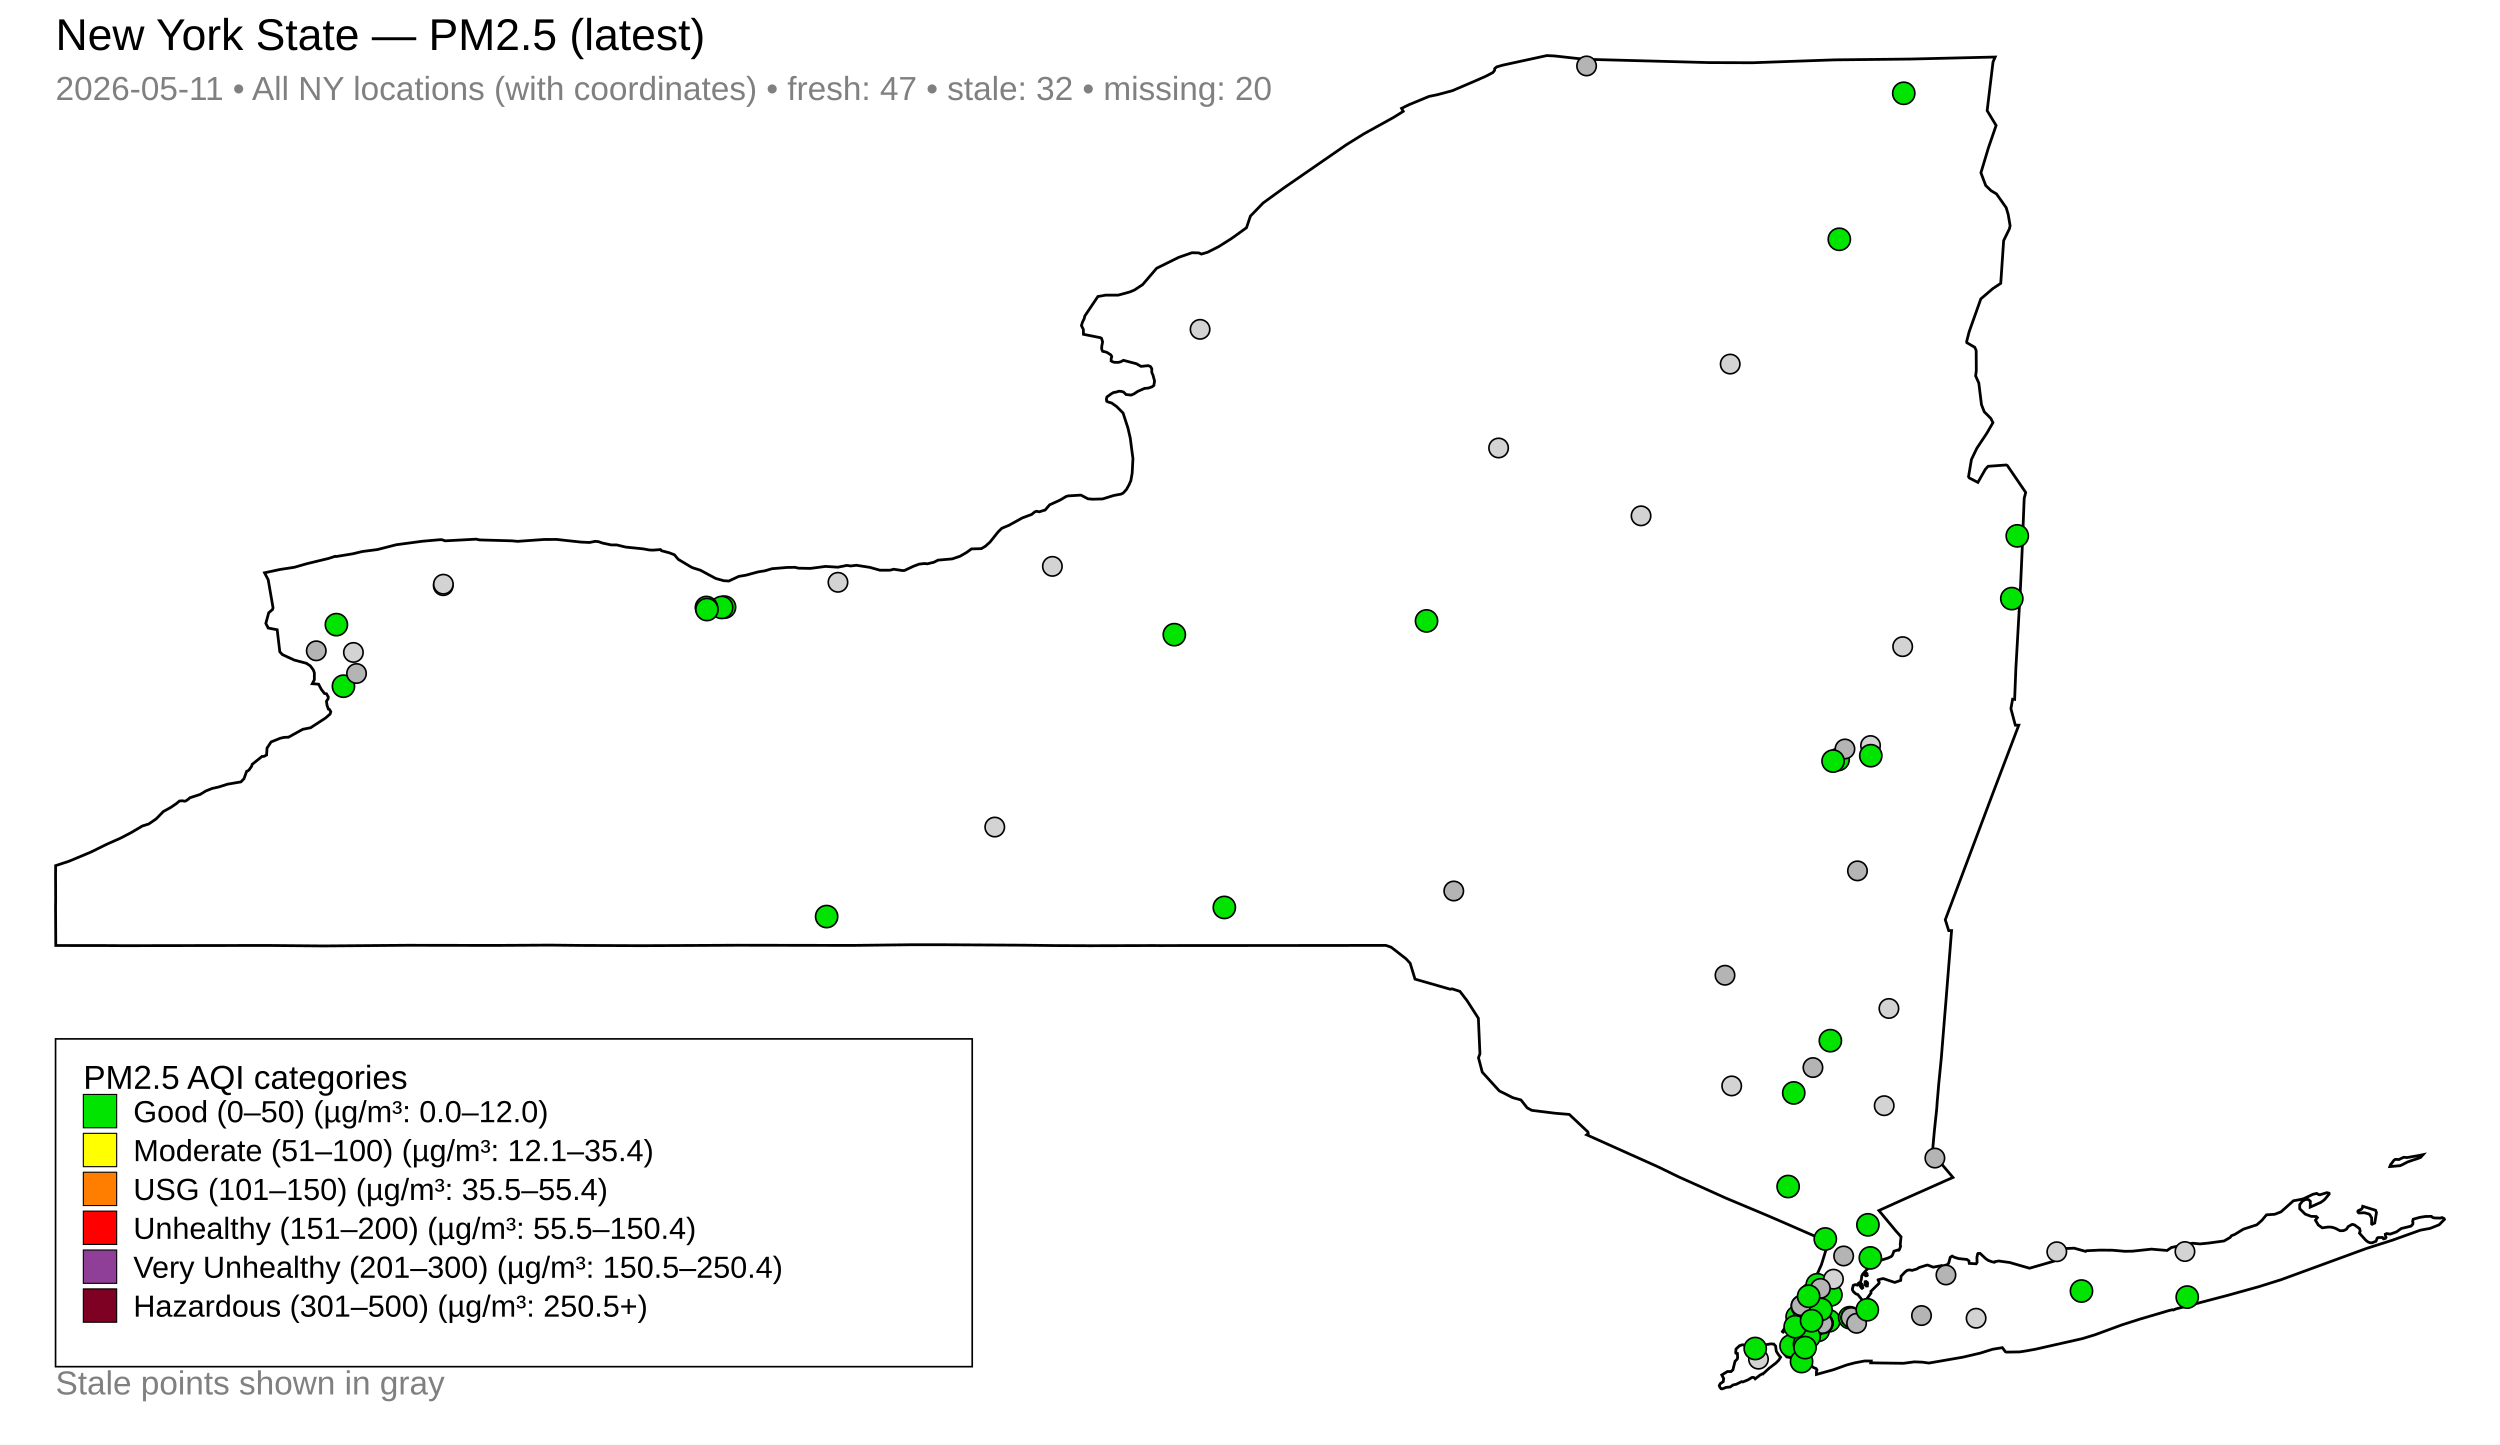
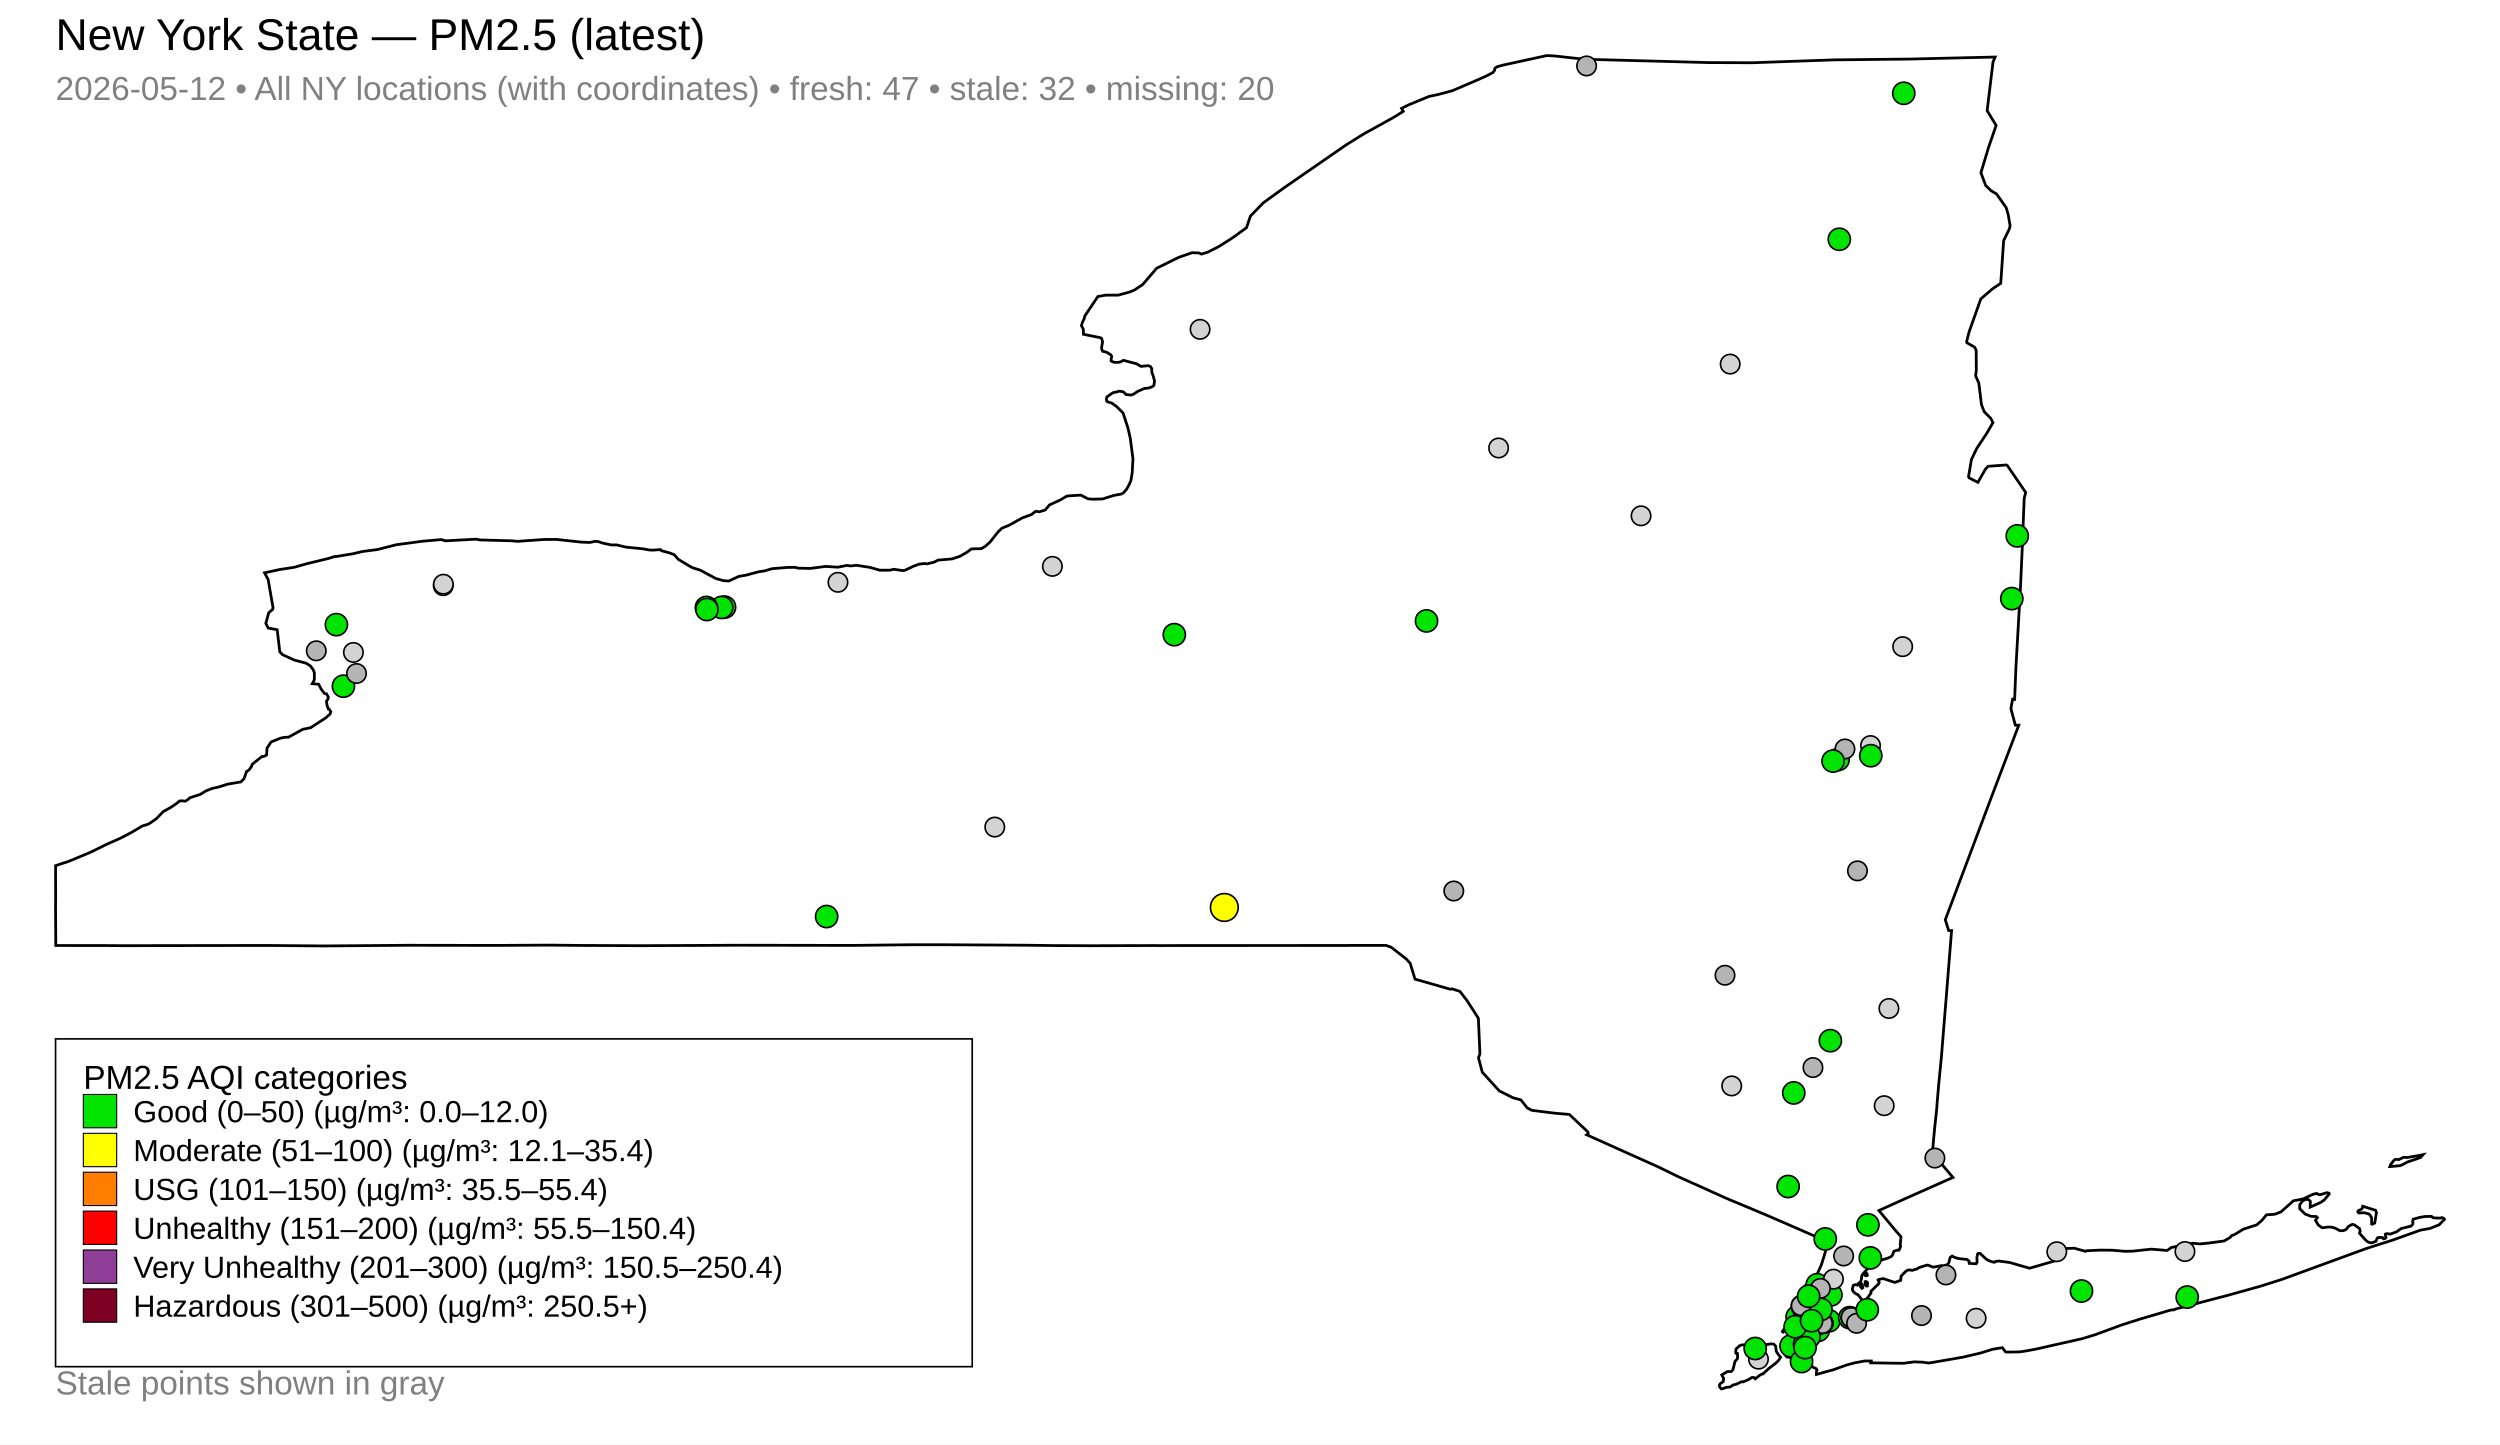
<svg xmlns="http://www.w3.org/2000/svg" width="900" height="520">
  <rect x="0" y="0" width="900" height="520" fill="white" />
  <text x="20" y="18" font-family="Arial, sans-serif" font-size="16">New York State — PM2.5 (latest)</text>
-   <text x="20" y="36" font-family="Arial, sans-serif" font-size="12" fill="gray">2026-05-11 • All NY locations (with coordinates) • fresh: 47 • stale: 32 • missing: 20</text>
+   <text x="20" y="36" font-family="Arial, sans-serif" font-size="12" fill="gray">2026-05-12 • All NY locations (with coordinates) • fresh: 47 • stale: 32 • missing: 20</text>
  <path d="M671.45,461.41 L671.76,461.32 L672.22,461.64 L672.35,461.97 L672.25,462.95 L671.86,462.98 L671.49,462.62 L671.42,461.90 L671.45,461.41 Z" fill="none" stroke="black" stroke-width="1" />
  <path d="M642.36,478.33 L642.45,478.27 L642.52,478.30 L642.67,478.45 L642.08,479.44 L641.97,479.57 L641.76,479.50 L641.65,479.36 L641.70,479.29 L642.36,478.33 Z" fill="none" stroke="black" stroke-width="1" />
  <path d="M631.09,495.85 L630.63,495.92 L629.30,496.74 L627.44,497.50 L626.99,497.39 L625.05,498.34 L623.91,498.58 L622.89,499.31 L621.43,499.45 L619.97,500.00 L619.59,499.94 L619.11,499.34 L618.94,498.75 L619.31,498.11 L620.38,497.37 L620.51,496.26 L619.84,494.98 L621.89,493.74 L623.20,493.75 L623.86,493.12 L624.60,490.10 L625.39,489.28 L625.54,488.77 L625.47,487.25 L624.94,487.17 L624.85,486.89 L624.98,485.63 L626.20,484.49 L627.20,484.13 L627.86,484.18 L628.29,484.48 L630.16,484.84 L633.73,484.48 L637.39,483.80 L638.55,483.86 L639.22,484.59 L639.45,486.43 L640.24,487.69 L641.02,488.58 L640.36,489.66 L639.38,490.65 L636.92,492.53 L634.68,494.60 L634.55,494.53 L633.57,495.05 L631.87,496.39 L631.55,496.00 L631.09,495.85 Z" fill="none" stroke="black" stroke-width="1" />
  <path d="M849.98,435.40 L850.40,435.00 L850.58,434.26 L855.20,435.70 L855.53,436.51 L854.90,440.30 L853.95,440.75 L853.79,440.66 L853.79,438.43 L853.14,437.30 L852.79,437.05 L851.24,436.59 L849.21,436.67 L848.92,436.46 L848.81,436.10 L849.05,435.78 L849.98,435.40 Z" fill="none" stroke="black" stroke-width="1" />
  <path d="M870.50,416.04 L872.32,415.67 L871.40,416.69 L870.20,417.14 L868.43,417.71 L866.65,418.34 L864.93,419.25 L864.09,419.63 L860.35,419.96 L860.56,419.36 L861.16,418.55 L861.81,417.71 L862.30,417.37 L863.61,417.44 L865.33,416.61 L866.53,416.72 L869.49,416.21 L870.50,416.04 Z" fill="none" stroke="black" stroke-width="1" />
  <path d="M672.13,458.56 L672.14,458.66 L672.14,458.72 L672.14,458.86 L672.23,459.11 L672.15,459.22 L671.72,459.30 L671.25,459.00 L671.26,458.78 L671.52,458.74 L671.57,458.43 L671.76,458.34 L672.01,458.42 L672.12,458.50 L672.13,458.56 Z" fill="none" stroke="black" stroke-width="1" />
  <path d="M711.67,111.62 L708.89,119.45 L708.00,122.91 L708.06,123.36 L710.90,125.02 L711.42,126.16 L711.47,133.32 L711.23,135.33 L712.37,137.90 L713.33,145.68 L714.32,148.22 L714.32,148.23 L716.69,150.62 L717.46,152.16 L716.34,154.09 L715.25,155.97 L711.69,161.33 L711.12,162.50 L709.72,165.42 L708.67,171.61 L708.95,172.06 L712.04,173.67 L714.72,168.95 L715.71,167.87 L722.27,167.39 L722.67,167.63 L728.86,176.71 L729.25,177.28 L728.71,179.40 L728.10,194.68 L728.09,194.76 L728.08,195.48 L728.05,196.41 L727.86,200.66 L727.39,211.06 L726.27,230.83 L725.74,240.07 L725.73,240.19 L725.72,240.42 L725.27,251.78 L724.54,251.70 L723.93,255.12 L725.51,261.06 L726.76,261.07 L722.18,273.10 L717.23,286.12 L710.91,302.93 L700.30,331.12 L701.53,335.01 L702.57,335.01 L700.65,358.95 L700.65,359.00 L700.08,365.91 L699.29,375.69 L698.86,381.02 L697.92,390.50 L697.50,395.54 L697.49,395.62 L697.48,395.72 L697.46,395.84 L697.46,395.89 L697.45,395.95 L697.30,397.94 L697.29,398.09 L697.29,398.14 L697.28,398.37 L697.27,398.55 L697.17,399.64 L697.11,400.19 L697.09,400.40 L696.44,406.47 L696.33,407.58 L695.65,415.11 L703.07,423.89 L700.16,425.16 L699.60,425.41 L688.75,430.24 L686.82,431.10 L686.00,431.46 L676.41,435.79 L680.06,440.19 L680.83,441.10 L681.61,442.05 L682.65,443.29 L684.29,445.13 L684.37,445.24 L684.08,448.06 L684.22,448.65 L683.79,449.84 L683.56,450.08 L683.30,449.97 L681.82,450.44 L681.25,451.90 L680.91,452.31 L679.66,452.90 L677.07,453.70 L675.98,454.45 L673.26,455.77 L670.59,458.65 L670.35,459.12 L670.21,459.39 L670.13,460.39 L669.78,461.51 L669.86,461.98 L670.22,462.23 L670.50,462.70 L670.50,462.99 L670.49,463.23 L670.60,463.60 L670.45,463.73 L670.31,463.82 L670.15,463.69 L669.84,463.26 L669.53,462.78 L669.70,462.27 L669.40,461.80 L669.23,461.82 L668.86,462.18 L668.61,462.63 L667.80,462.47 L667.16,462.76 L666.86,464.00 L666.90,464.43 L667.26,465.03 L668.07,465.76 L668.85,466.07 L670.08,467.63 L670.58,468.27 L671.16,468.23 L671.99,467.65 L672.01,467.64 L673.56,465.50 L673.52,464.88 L676.36,462.11 L676.53,461.69 L676.10,460.78 L676.22,460.66 L677.95,460.28 L682.09,461.67 L682.62,461.49 L684.24,460.94 L684.40,459.42 L685.84,457.89 L686.64,457.30 L687.38,457.17 L688.40,457.33 L690.11,456.81 L690.84,456.33 L693.58,455.47 L693.99,455.43 L695.96,456.18 L699.09,455.59 L699.56,455.74 L701.20,455.18 L701.51,454.68 L701.56,454.61 L702.09,452.64 L702.78,452.18 L702.84,452.21 L703.35,452.51 L703.54,452.61 L703.97,452.75 L705.14,453.10 L705.48,453.14 L705.92,453.18 L707.17,453.31 L707.99,453.39 L708.08,453.40 L708.82,453.94 L708.84,454.11 L708.93,454.82 L711.41,454.96 L711.75,454.44 L711.69,452.62 L711.97,451.37 L712.09,451.24 L712.84,451.23 L714.85,453.11 L715.77,453.74 L717.21,454.27 L717.99,454.42 L718.14,454.21 L719.54,453.96 L723.48,454.50 L723.48,454.50 L730.64,456.56 L739.37,454.04 L739.67,453.38 L739.84,451.18 L740.27,450.08 L743.57,449.47 L746.71,449.35 L750.83,450.50 L751.18,450.26 L756.02,450.04 L760.46,450.08 L764.95,450.47 L767.74,450.42 L774.50,449.69 L780.15,450.17 L781.68,449.11 L786.64,448.02 L789.37,447.57 L792.02,447.81 L795.24,447.49 L800.69,446.74 L802.85,445.48 L803.34,444.85 L804.55,444.38 L807.63,442.49 L812.44,440.94 L814.24,439.37 L815.93,437.34 L818.90,437.14 L821.17,436.26 L825.62,432.29 L828.10,431.83 L829.29,431.55 L832.69,429.93 L834.03,429.63 L834.66,430.02 L835.20,430.12 L837.67,429.36 L838.45,429.55 L838.50,429.87 L836.78,431.92 L835.52,432.84 L831.68,434.56 L831.72,432.46 L831.03,431.85 L830.34,431.77 L829.75,431.92 L828.83,432.45 L827.89,433.71 L827.90,435.13 L829.85,437.07 L831.97,437.88 L833.86,437.95 L834.26,438.34 L833.56,439.28 L834.59,441.01 L836.02,442.02 L838.12,441.73 L839.41,441.78 L840.70,442.17 L842.40,443.06 L843.63,443.03 L844.42,442.70 L844.83,442.40 L845.34,441.58 L846.64,440.84 L846.91,440.77 L847.62,440.98 L849.42,442.27 L849.66,443.16 L849.41,443.95 L851.70,446.51 L852.50,447.11 L853.25,447.39 L853.98,447.40 L855.33,446.86 L855.66,446.12 L855.74,445.80 L856.07,445.52 L857.67,445.48 L858.06,445.98 L858.15,445.97 L858.36,445.93 L858.75,445.80 L858.97,445.46 L858.75,444.81 L858.71,444.31 L859.20,444.09 L860.47,444.28 L862.73,443.48 L864.44,442.27 L867.94,441.41 L868.59,440.72 L868.67,440.13 L868.54,439.69 L868.75,438.92 L871.08,438.26 L873.13,437.93 L875.32,437.90 L875.73,438.27 L876.37,438.45 L878.55,438.52 L879.10,438.32 L879.86,438.67 L880.00,438.99 L878.08,440.93 L874.83,442.22 L871.35,442.86 L861.17,446.50 L851.91,449.45 L821.30,460.65 L813.23,463.19 L801.98,466.32 L783.30,471.22 L782.44,471.59 L781.99,471.51 L780.80,471.81 L770.46,474.85 L763.93,476.94 L754.22,480.51 L749.60,481.92 L739.78,484.13 L732.91,485.69 L729.57,486.30 L727.07,486.69 L726.81,486.69 L722.25,486.76 L721.89,486.57 L720.85,485.16 L717.35,485.73 L712.94,487.11 L709.48,487.92 L706.59,488.59 L694.41,490.70 L692.08,490.38 L689.13,490.27 L685.24,490.79 L679.31,490.71 L673.48,490.62 L673.53,490.41 L673.63,489.97 L671.28,489.95 L668.40,490.49 L667.81,490.60 L664.81,491.39 L659.97,493.12 L653.92,494.79 L653.93,493.72 L654.12,493.19 L653.80,492.69 L653.48,492.56 L652.83,492.29 L652.23,491.79 L651.22,491.87 L647.74,492.11 L646.58,492.09 L645.82,491.85 L645.49,491.67 L645.39,491.28 L646.01,490.71 L646.11,490.58 L646.63,489.96 L646.44,489.42 L645.61,488.88 L643.23,488.50 L642.49,487.59 L642.19,486.33 L642.63,485.03 L642.90,484.64 L643.31,484.03 L644.81,482.70 L644.57,480.60 L644.31,480.34 L644.19,480.22 L644.10,479.73 L644.44,479.04 L644.79,478.83 L644.97,478.16 L644.68,477.60 L644.13,477.34 L645.30,472.33 L645.80,471.59 L646.70,470.22 L647.56,468.92 L648.23,467.90 L652.43,461.52 L653.54,459.79 L654.04,459.01 L654.05,459.01 L654.69,457.56 L655.54,455.67 L655.73,455.24 L658.33,446.78 L657.39,446.77 L656.39,446.35 L642.34,440.21 L642.34,440.21 L636.74,437.79 L636.27,437.59 L623.59,432.27 L621.30,431.31 L607.02,424.88 L604.15,423.59 L597.03,420.12 L571.21,408.53 L571.77,408.09 L571.62,407.48 L564.94,401.19 L564.57,401.16 L559.87,400.77 L551.43,399.72 L549.78,398.82 L547.54,395.98 L544.57,395.15 L539.74,392.72 L533.62,385.98 L532.58,382.03 L532.25,380.80 L532.78,379.37 L532.21,366.57 L528.15,360.25 L525.58,356.90 L522.77,355.99 L522.09,356.12 L509.41,352.49 L507.66,346.77 L506.19,345.18 L500.83,341.00 L498.91,340.34 L491.03,340.35 L490.57,340.35 L486.12,340.35 L485.47,340.36 L485.40,340.37 L431.39,340.39 L431.08,340.39 L417.73,340.41 L415.79,340.40 L414.97,340.40 L413.41,340.40 L391.85,340.46 L391.18,340.45 L378.97,340.40 L378.49,340.39 L368.59,340.27 L368.53,340.27 L340.49,340.11 L338.40,340.10 L329.08,340.10 L328.96,340.11 L328.40,340.11 L327.31,340.11 L326.71,340.12 L324.20,340.15 L324.19,340.15 L319.64,340.20 L319.63,340.20 L306.90,340.35 L265.50,340.28 L254.11,340.34 L238.89,340.41 L230.96,340.44 L229.96,340.44 L208.32,340.35 L208.29,340.35 L198.12,340.24 L189.21,340.29 L178.17,340.35 L146.78,340.30 L116.53,340.54 L111.73,340.50 L97.20,340.37 L96.24,340.36 L44.33,340.44 L42.93,340.43 L36.46,340.39 L34.89,340.38 L34.89,340.39 L20.08,340.38 L20.00,326.35 L20.03,324.28 L20.04,323.01 L20.03,321.88 L20.02,321.20 L20.03,320.78 L20.00,314.47 L20.02,313.59 L20.02,311.63 L24.82,310.05 L32.70,306.76 L38.29,304.00 L43.48,301.69 L47.32,299.68 L51.26,297.35 L53.57,296.62 L56.23,294.79 L58.80,292.15 L61.36,290.74 L63.51,289.29 L64.62,288.36 L65.67,288.28 L66.45,288.43 L66.85,288.35 L67.76,287.74 L68.34,287.20 L72.08,285.99 L74.12,284.73 L76.48,283.81 L78.63,283.35 L81.89,282.31 L86.73,281.48 L87.83,280.34 L88.03,279.78 L88.81,277.65 L89.17,277.53 L89.64,277.18 L90.54,275.93 L90.79,275.15 L94.34,272.31 L94.94,272.32 L95.97,271.81 L96.13,269.31 L97.59,267.10 L100.85,265.78 L102.24,265.46 L103.87,265.38 L108.98,262.55 L111.81,261.99 L117.20,258.48 L118.85,257.03 L119.08,256.20 L118.52,255.30 L118.21,255.25 L117.74,253.94 L117.52,252.48 L118.09,251.60 L118.19,250.93 L117.53,249.76 L116.81,249.66 L115.68,248.18 L114.69,246.31 L112.43,246.13 L113.16,244.71 L113.17,242.22 L112.79,241.17 L111.73,239.73 L111.48,239.56 L110.26,238.77 L105.89,237.61 L101.65,235.65 L100.73,234.64 L99.82,226.98 L99.79,226.71 L96.55,226.09 L95.70,224.42 L96.73,220.61 L98.11,219.42 L98.30,218.83 L96.55,208.71 L95.24,206.21 L100.75,205.02 L105.97,204.22 L110.44,202.94 L118.20,201.06 L120.72,200.26 L120.96,200.36 L127.08,199.35 L130.41,198.55 L135.88,197.84 L142.68,196.10 L152.14,194.84 L158.51,194.28 L159.20,194.32 L160.22,194.70 L161.05,194.66 L171.41,194.10 L172.66,194.37 L184.42,194.70 L186.27,194.89 L195.89,194.21 L200.32,194.19 L209.12,195.15 L212.16,195.29 L212.25,195.29 L214.25,194.88 L215.47,195.00 L216.80,195.48 L220.09,196.18 L222.04,196.18 L225.25,196.95 L231.64,197.60 L233.73,197.99 L235.06,198.05 L237.77,197.85 L238.13,198.26 L240.99,199.02 L242.78,199.72 L244.16,201.35 L248.63,204.03 L249.35,204.40 L252.12,205.27 L254.96,206.80 L257.67,208.25 L260.52,209.05 L262.36,209.17 L265.97,207.50 L268.62,207.05 L272.95,205.87 L275.37,205.49 L277.93,204.73 L278.54,204.68 L279.56,204.60 L283.36,204.28 L286.24,204.24 L287.40,204.54 L291.73,204.63 L297.18,203.91 L301.64,204.19 L304.86,203.55 L306.28,203.75 L308.30,203.50 L313.14,204.25 L316.78,205.28 L320.50,205.26 L321.72,204.93 L324.99,205.41 L325.67,205.34 L328.91,203.82 L330.88,203.09 L332.77,202.87 L333.80,202.98 L336.24,202.39 L337.69,201.65 L342.80,201.20 L345.59,200.26 L347.98,198.88 L349.72,197.61 L350.65,197.58 L353.28,197.51 L354.75,196.63 L356.40,195.16 L359.33,191.47 L360.63,190.19 L362.11,189.57 L363.20,189.12 L368.02,186.45 L371.39,185.20 L372.46,184.32 L373.13,184.05 L374.11,184.26 L376.27,183.60 L377.85,181.75 L381.66,180.01 L383.82,178.72 L384.57,178.52 L389.12,178.24 L391.66,179.56 L393.25,179.71 L396.92,179.62 L400.98,178.36 L403.59,177.88 L404.37,177.48 L405.53,176.19 L406.42,174.60 L407.11,173.02 L407.58,170.32 L407.86,165.08 L407.43,161.84 L406.90,157.75 L406.05,154.06 L404.30,148.68 L402.03,146.39 L400.20,145.08 L399.02,144.75 L398.43,144.46 L398.30,143.71 L398.49,142.90 L399.19,142.40 L399.96,141.84 L400.79,141.34 L402.07,141.09 L402.77,140.84 L403.73,140.91 L404.50,141.15 L405.39,142.03 L407.24,142.23 L408.27,141.78 L409.60,140.89 L412.03,139.83 L413.42,139.71 L414.75,139.25 L415.40,138.73 L415.64,137.15 L415.05,134.99 L414.70,134.22 L414.63,133.66 L414.63,132.69 L414.11,131.91 L413.35,131.63 L410.77,131.90 L409.13,130.95 L404.44,129.72 L403.48,130.23 L402.65,130.45 L401.80,130.45 L401.14,130.42 L400.49,130.22 L400.01,129.92 L400.01,129.23 L400.23,128.35 L399.91,127.76 L398.58,126.91 L397.93,126.67 L396.96,126.47 L396.72,126.00 L396.59,125.47 L396.65,124.60 L396.94,123.06 L396.55,121.81 L396.15,121.57 L390.05,120.35 L390.00,118.58 L389.32,117.22 L389.67,116.02 L390.28,114.79 L390.55,113.73 L395.23,106.75 L398.07,106.24 L402.54,106.25 L406.75,105.10 L408.43,104.39 L411.37,102.44 L416.39,96.57 L424.32,92.65 L429.13,90.98 L431.61,91.05 L432.49,91.47 L434.73,90.81 L438.71,88.79 L443.22,85.95 L444.47,85.06 L448.73,81.98 L450.15,77.80 L454.75,73.05 L462.25,67.61 L484.59,52.17 L490.91,48.23 L501.72,42.25 L505.17,40.09 L504.56,39.01 L507.22,37.70 L514.47,34.70 L517.43,34.10 L522.81,32.66 L530.97,29.18 L535.07,27.36 L537.46,26.10 L538.06,25.30 L538.10,24.70 L538.81,24.08 L541.02,23.45 L556.89,20.00 L559.60,20.14 L567.94,21.06 L570.44,21.33 L615.11,22.53 L630.83,22.59 L643.82,22.13 L660.44,21.55 L687.64,21.26 L718.26,20.53 L717.49,22.29 L716.48,30.64 L715.37,39.83 L718.60,45.16 L715.84,53.19 L713.13,62.21 L714.85,66.77 L716.21,68.09 L716.77,68.63 L718.74,69.81 L718.74,69.81 L722.22,74.75 L722.96,77.26 L723.64,81.27 L723.38,82.39 L721.31,86.62 L720.42,99.76 L720.26,102.01 L717.42,103.89 L713.09,107.61 L711.67,111.62 Z" fill="none" stroke="black" stroke-width="1" />
  <circle cx="623.41" cy="390.93" r="3.50" fill="lightgray" stroke="black" stroke-width="0.6" />
  <circle cx="113.86" cy="234.29" r="3.50" fill="rgb(180,180,180)" stroke="black" stroke-width="0.6" />
  <circle cx="643.73" cy="427.15" r="4.00" fill="#00E400" stroke="black" stroke-width="0.6" />
  <circle cx="652.45" cy="465.63" r="4.00" fill="#00E400" stroke="black" stroke-width="0.6" />
  <circle cx="645.75" cy="393.45" r="4.00" fill="#00E400" stroke="black" stroke-width="0.6" />
  <circle cx="633.05" cy="489.30" r="3.50" fill="lightgray" stroke="black" stroke-width="0.6" />
  <circle cx="539.50" cy="161.27" r="3.50" fill="lightgray" stroke="black" stroke-width="0.6" />
  <circle cx="711.40" cy="474.57" r="3.50" fill="lightgray" stroke="black" stroke-width="0.6" />
  <circle cx="159.56" cy="210.84" r="3.50" fill="lightgray" stroke="black" stroke-width="0.6" />
  <circle cx="590.78" cy="185.70" r="3.50" fill="lightgray" stroke="black" stroke-width="0.6" />
  <circle cx="622.87" cy="131.07" r="3.50" fill="lightgray" stroke="black" stroke-width="0.6" />
  <circle cx="358.12" cy="297.74" r="3.50" fill="lightgray" stroke="black" stroke-width="0.6" />
  <circle cx="513.55" cy="223.53" r="4.00" fill="#00E400" stroke="black" stroke-width="0.6" />
  <circle cx="432.03" cy="118.56" r="3.50" fill="lightgray" stroke="black" stroke-width="0.6" />
  <circle cx="260.84" cy="218.57" r="4.00" fill="#00E400" stroke="black" stroke-width="0.6" />
  <circle cx="654.21" cy="462.50" r="4.00" fill="#00E400" stroke="black" stroke-width="0.6" />
  <circle cx="657.44" cy="466.02" r="4.00" fill="#00E400" stroke="black" stroke-width="0.6" />
  <circle cx="658.41" cy="475.49" r="4.00" fill="#00E400" stroke="black" stroke-width="0.6" />
  <circle cx="673.39" cy="268.40" r="3.50" fill="lightgray" stroke="black" stroke-width="0.6" />
  <circle cx="301.67" cy="209.63" r="3.50" fill="lightgray" stroke="black" stroke-width="0.6" />
  <circle cx="665.90" cy="474.36" r="4.00" fill="#00E400" stroke="black" stroke-width="0.6" />
  <circle cx="662.15" cy="86.14" r="4.00" fill="#00E400" stroke="black" stroke-width="0.6" />
  <circle cx="672.45" cy="440.94" r="4.00" fill="#00E400" stroke="black" stroke-width="0.6" />
  <circle cx="684.96" cy="232.79" r="3.50" fill="lightgray" stroke="black" stroke-width="0.6" />
  <circle cx="678.31" cy="398.05" r="3.50" fill="lightgray" stroke="black" stroke-width="0.6" />
  <circle cx="648.49" cy="475.16" r="3.50" fill="rgb(180,180,180)" stroke="black" stroke-width="0.6" />
  <circle cx="422.75" cy="228.48" r="4.00" fill="#00E400" stroke="black" stroke-width="0.6" />
  <circle cx="297.59" cy="329.96" r="4.00" fill="#00E400" stroke="black" stroke-width="0.6" />
  <circle cx="749.33" cy="464.77" r="4.00" fill="#00E400" stroke="black" stroke-width="0.6" />
  <circle cx="644.77" cy="484.52" r="4.00" fill="#00E400" stroke="black" stroke-width="0.6" />
  <circle cx="127.23" cy="234.88" r="3.50" fill="lightgray" stroke="black" stroke-width="0.6" />
  <circle cx="673.48" cy="272.05" r="4.00" fill="#00E400" stroke="black" stroke-width="0.6" />
  <circle cx="123.64" cy="247.03" r="4.00" fill="#00E400" stroke="black" stroke-width="0.6" />
  <circle cx="159.62" cy="210.31" r="3.50" fill="lightgray" stroke="black" stroke-width="0.6" />
  <circle cx="691.74" cy="473.60" r="3.50" fill="rgb(180,180,180)" stroke="black" stroke-width="0.6" />
  <circle cx="647.35" cy="476.84" r="3.50" fill="rgb(180,180,180)" stroke="black" stroke-width="0.6" />
  <circle cx="654.57" cy="478.94" r="4.00" fill="#00E400" stroke="black" stroke-width="0.6" />
  <circle cx="659.13" cy="466.16" r="4.00" fill="#00E400" stroke="black" stroke-width="0.6" />
  <circle cx="660.05" cy="460.50" r="3.50" fill="lightgray" stroke="black" stroke-width="0.6" />
  <circle cx="680.01" cy="363.05" r="3.50" fill="lightgray" stroke="black" stroke-width="0.6" />
  <circle cx="786.58" cy="450.55" r="3.50" fill="lightgray" stroke="black" stroke-width="0.6" />
  <circle cx="571.17" cy="23.74" r="3.50" fill="rgb(180,180,180)" stroke="black" stroke-width="0.6" />
  <circle cx="740.45" cy="450.63" r="3.50" fill="lightgray" stroke="black" stroke-width="0.6" />
  <circle cx="128.35" cy="242.46" r="3.50" fill="rgb(180,180,180)" stroke="black" stroke-width="0.6" />
  <circle cx="378.86" cy="203.89" r="3.50" fill="lightgray" stroke="black" stroke-width="0.6" />
  <circle cx="666.63" cy="474.18" r="3.50" fill="rgb(180,180,180)" stroke="black" stroke-width="0.6" />
  <circle cx="259.81" cy="218.68" r="4.00" fill="#00E400" stroke="black" stroke-width="0.6" />
  <circle cx="655.35" cy="463.83" r="3.50" fill="rgb(180,180,180)" stroke="black" stroke-width="0.6" />
  <circle cx="631.88" cy="485.46" r="4.00" fill="#00E400" stroke="black" stroke-width="0.6" />
  <circle cx="673.32" cy="452.85" r="4.00" fill="#00E400" stroke="black" stroke-width="0.6" />
  <circle cx="651.55" cy="480.96" r="3.50" fill="rgb(180,180,180)" stroke="black" stroke-width="0.6" />
  <circle cx="523.36" cy="320.76" r="3.50" fill="rgb(180,180,180)" stroke="black" stroke-width="0.6" />
  <circle cx="672.22" cy="471.51" r="3.50" fill="rgb(180,180,180)" stroke="black" stroke-width="0.6" />
  <circle cx="666.37" cy="474.31" r="3.50" fill="rgb(180,180,180)" stroke="black" stroke-width="0.6" />
  <circle cx="672.22" cy="471.51" r="3.50" fill="rgb(180,180,180)" stroke="black" stroke-width="0.6" />
  <circle cx="685.35" cy="33.58" r="4.00" fill="#00E400" stroke="black" stroke-width="0.6" />
  <circle cx="254.31" cy="218.69" r="4.00" fill="#00E400" stroke="black" stroke-width="0.6" />
  <circle cx="666.34" cy="474.37" r="3.50" fill="rgb(180,180,180)" stroke="black" stroke-width="0.6" />
  <circle cx="666.37" cy="474.31" r="3.50" fill="rgb(180,180,180)" stroke="black" stroke-width="0.6" />
  <circle cx="646.96" cy="474.10" r="4.00" fill="#00E400" stroke="black" stroke-width="0.6" />
  <circle cx="652.66" cy="384.32" r="3.50" fill="rgb(180,180,180)" stroke="black" stroke-width="0.6" />
  <circle cx="657.10" cy="446.03" r="4.00" fill="#00E400" stroke="black" stroke-width="0.6" />
  <circle cx="652.89" cy="477.50" r="4.00" fill="#00E400" stroke="black" stroke-width="0.6" />
  <circle cx="121.10" cy="224.87" r="4.00" fill="#00E400" stroke="black" stroke-width="0.6" />
  <circle cx="648.56" cy="490.16" r="4.00" fill="#00E400" stroke="black" stroke-width="0.6" />
  <circle cx="656.29" cy="476.41" r="3.50" fill="rgb(180,180,180)" stroke="black" stroke-width="0.6" />
  <circle cx="656.29" cy="476.43" r="3.50" fill="rgb(180,180,180)" stroke="black" stroke-width="0.6" />
  <circle cx="656.31" cy="476.41" r="3.50" fill="rgb(180,180,180)" stroke="black" stroke-width="0.6" />
  <circle cx="656.37" cy="476.36" r="3.50" fill="rgb(180,180,180)" stroke="black" stroke-width="0.6" />
  <circle cx="656.16" cy="476.60" r="3.50" fill="rgb(180,180,180)" stroke="black" stroke-width="0.6" />
  <circle cx="656.27" cy="476.40" r="3.50" fill="rgb(180,180,180)" stroke="black" stroke-width="0.6" />
  <circle cx="656.09" cy="476.47" r="3.50" fill="rgb(180,180,180)" stroke="black" stroke-width="0.6" />
  <circle cx="668.37" cy="476.39" r="3.50" fill="rgb(180,180,180)" stroke="black" stroke-width="0.6" />
-   <circle cx="440.76" cy="326.68" r="4.00" fill="#00E400" stroke="black" stroke-width="0.6" />
+   <circle cx="440.76" cy="326.68" r="5.00" fill="#FFFF00" stroke="black" stroke-width="0.6" />
  <circle cx="648.83" cy="470.23" r="4.00" fill="#00E400" stroke="black" stroke-width="0.6" />
  <circle cx="672.22" cy="471.51" r="4.00" fill="#00E400" stroke="black" stroke-width="0.6" />
  <circle cx="724.25" cy="215.50" r="4.00" fill="#00E400" stroke="black" stroke-width="0.6" />
  <circle cx="668.69" cy="313.51" r="3.50" fill="rgb(180,180,180)" stroke="black" stroke-width="0.6" />
  <circle cx="648.60" cy="476.10" r="4.00" fill="#00E400" stroke="black" stroke-width="0.6" />
  <circle cx="661.73" cy="273.43" r="4.00" fill="#00E400" stroke="black" stroke-width="0.6" />
  <circle cx="649.63" cy="483.92" r="4.00" fill="#00E400" stroke="black" stroke-width="0.6" />
  <circle cx="658.93" cy="374.64" r="4.00" fill="#00E400" stroke="black" stroke-width="0.6" />
  <circle cx="696.56" cy="416.90" r="3.50" fill="rgb(180,180,180)" stroke="black" stroke-width="0.6" />
  <circle cx="787.40" cy="466.95" r="3.50" fill="rgb(180,180,180)" stroke="black" stroke-width="0.6" />
  <circle cx="664.18" cy="269.63" r="3.50" fill="rgb(180,180,180)" stroke="black" stroke-width="0.6" />
  <circle cx="621.00" cy="351.09" r="3.50" fill="rgb(180,180,180)" stroke="black" stroke-width="0.6" />
  <circle cx="254.50" cy="219.43" r="4.00" fill="#00E400" stroke="black" stroke-width="0.6" />
  <circle cx="651.28" cy="481.27" r="4.00" fill="#00E400" stroke="black" stroke-width="0.6" />
  <circle cx="787.40" cy="466.95" r="4.00" fill="#00E400" stroke="black" stroke-width="0.6" />
  <circle cx="663.71" cy="452.15" r="3.50" fill="rgb(180,180,180)" stroke="black" stroke-width="0.6" />
  <circle cx="646.26" cy="477.62" r="4.00" fill="#00E400" stroke="black" stroke-width="0.6" />
  <circle cx="649.82" cy="485.14" r="4.00" fill="#00E400" stroke="black" stroke-width="0.6" />
  <circle cx="648.41" cy="470.06" r="3.50" fill="rgb(180,180,180)" stroke="black" stroke-width="0.6" />
  <circle cx="655.55" cy="471.39" r="4.00" fill="#00E400" stroke="black" stroke-width="0.6" />
  <circle cx="659.90" cy="273.99" r="4.00" fill="#00E400" stroke="black" stroke-width="0.6" />
  <circle cx="726.21" cy="192.91" r="4.00" fill="#00E400" stroke="black" stroke-width="0.6" />
  <circle cx="652.17" cy="475.46" r="4.00" fill="#00E400" stroke="black" stroke-width="0.6" />
  <circle cx="700.54" cy="458.98" r="3.50" fill="rgb(180,180,180)" stroke="black" stroke-width="0.6" />
  <circle cx="651.10" cy="466.65" r="4.00" fill="#00E400" stroke="black" stroke-width="0.6" />
  <rect x="20" y="374" width="330" height="118" fill="white" stroke="black" stroke-width="0.6" />
  <text x="30" y="392" font-family="Arial, sans-serif" font-size="12">PM2.5 AQI categories</text>
  <rect x="30" y="394" width="12" height="12" fill="#00E400" stroke="black" stroke-width="0.4" />
  <text x="48" y="404" font-family="Arial, sans-serif" font-size="11">Good (0–50)  (µg/m³: 0.0–12.0)</text>
  <rect x="30" y="408" width="12" height="12" fill="#FFFF00" stroke="black" stroke-width="0.4" />
  <text x="48" y="418" font-family="Arial, sans-serif" font-size="11">Moderate (51–100)  (µg/m³: 12.1–35.4)</text>
  <rect x="30" y="422" width="12" height="12" fill="#FF7E00" stroke="black" stroke-width="0.4" />
  <text x="48" y="432" font-family="Arial, sans-serif" font-size="11">USG (101–150)  (µg/m³: 35.5–55.4)</text>
  <rect x="30" y="436" width="12" height="12" fill="#FF0000" stroke="black" stroke-width="0.4" />
  <text x="48" y="446" font-family="Arial, sans-serif" font-size="11">Unhealthy (151–200)  (µg/m³: 55.5–150.4)</text>
  <rect x="30" y="450" width="12" height="12" fill="#8F3F97" stroke="black" stroke-width="0.4" />
  <text x="48" y="460" font-family="Arial, sans-serif" font-size="11">Very Unhealthy (201–300)  (µg/m³: 150.5–250.4)</text>
  <rect x="30" y="464" width="12" height="12" fill="#7E0023" stroke="black" stroke-width="0.4" />
  <text x="48" y="474" font-family="Arial, sans-serif" font-size="11">Hazardous (301–500)  (µg/m³: 250.5+)</text>
  <text x="20" y="502" font-family="Arial, sans-serif" font-size="12" fill="gray">Stale points shown in gray</text>
</svg>
